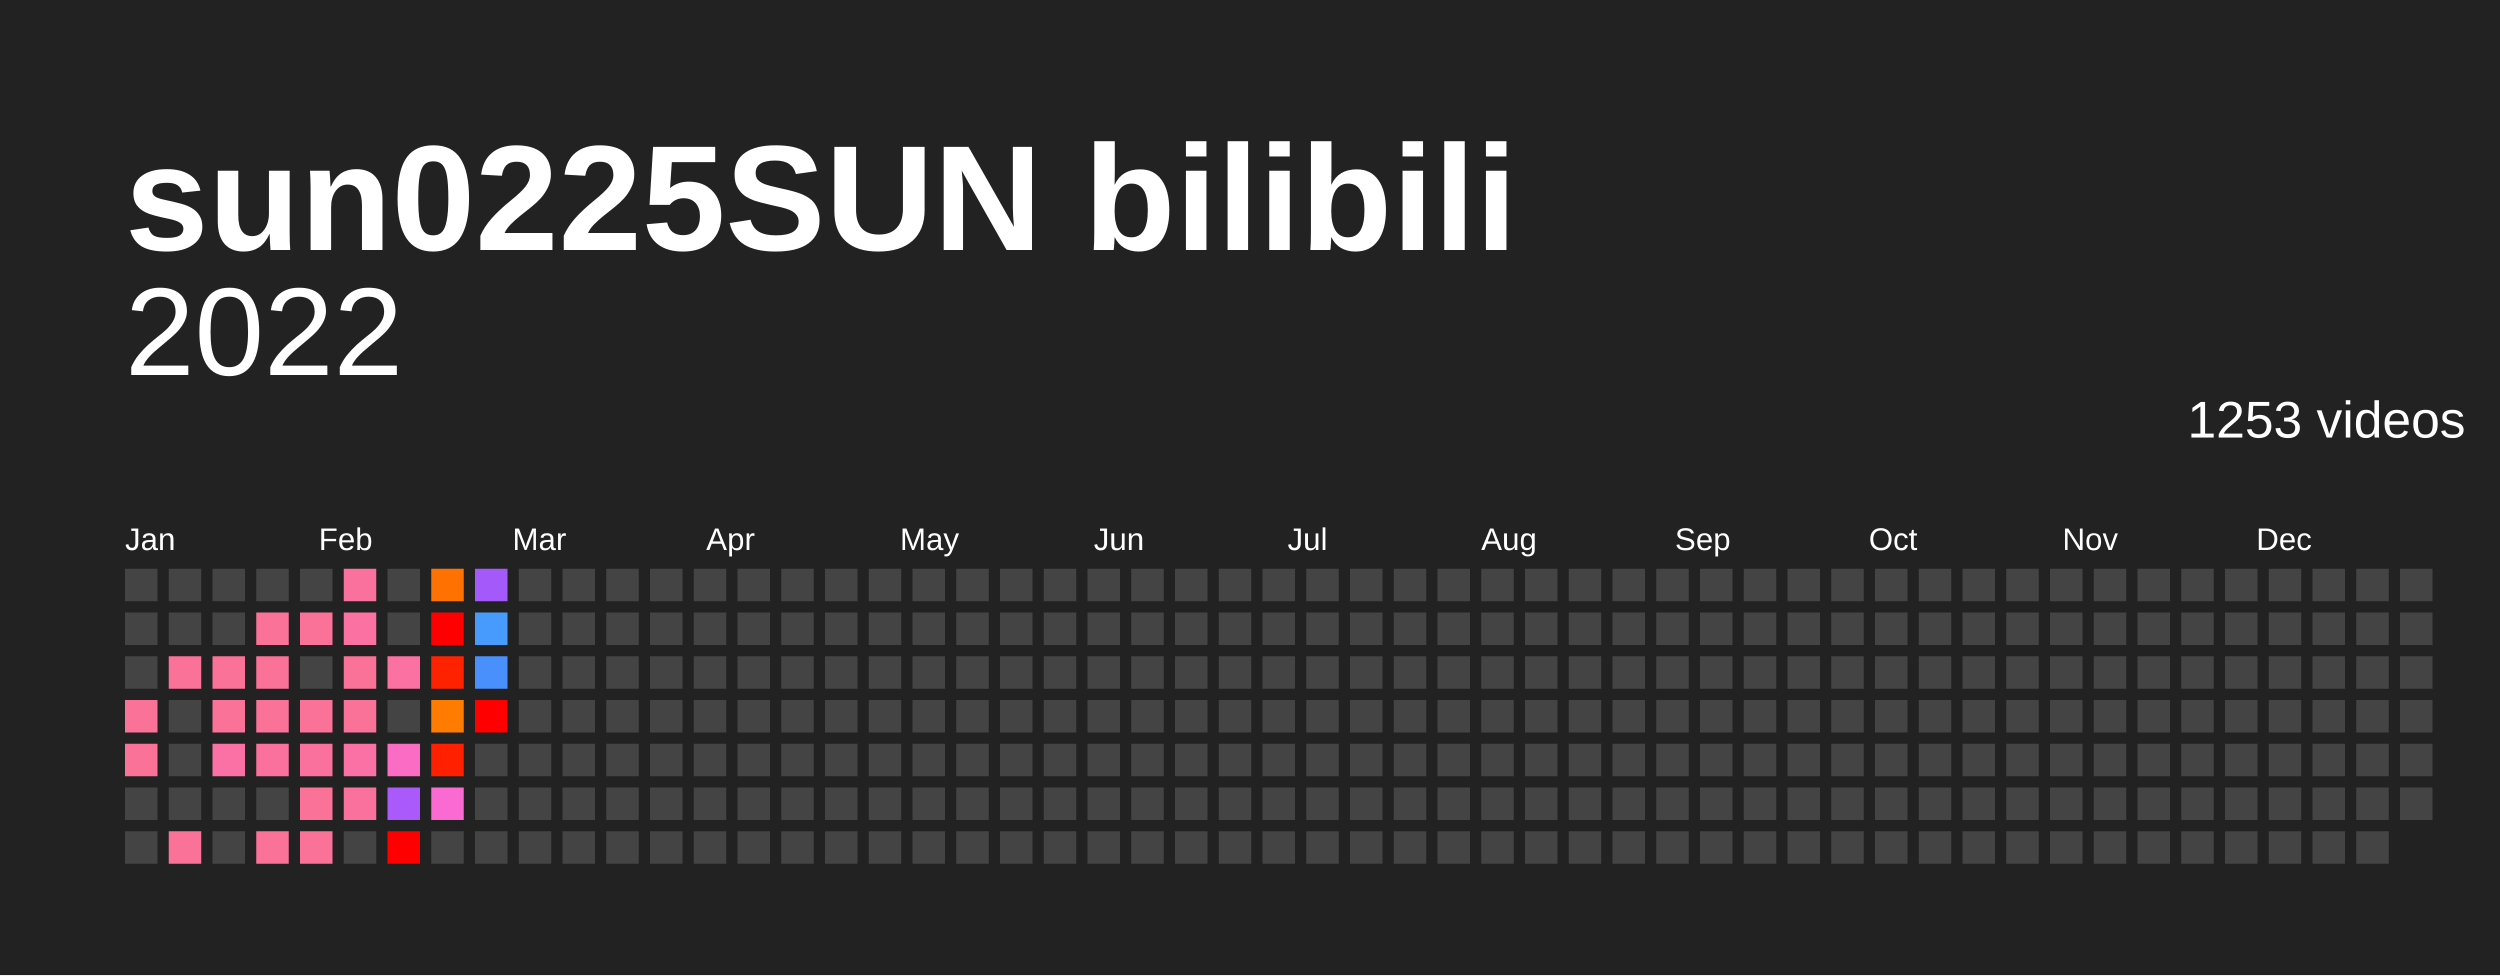
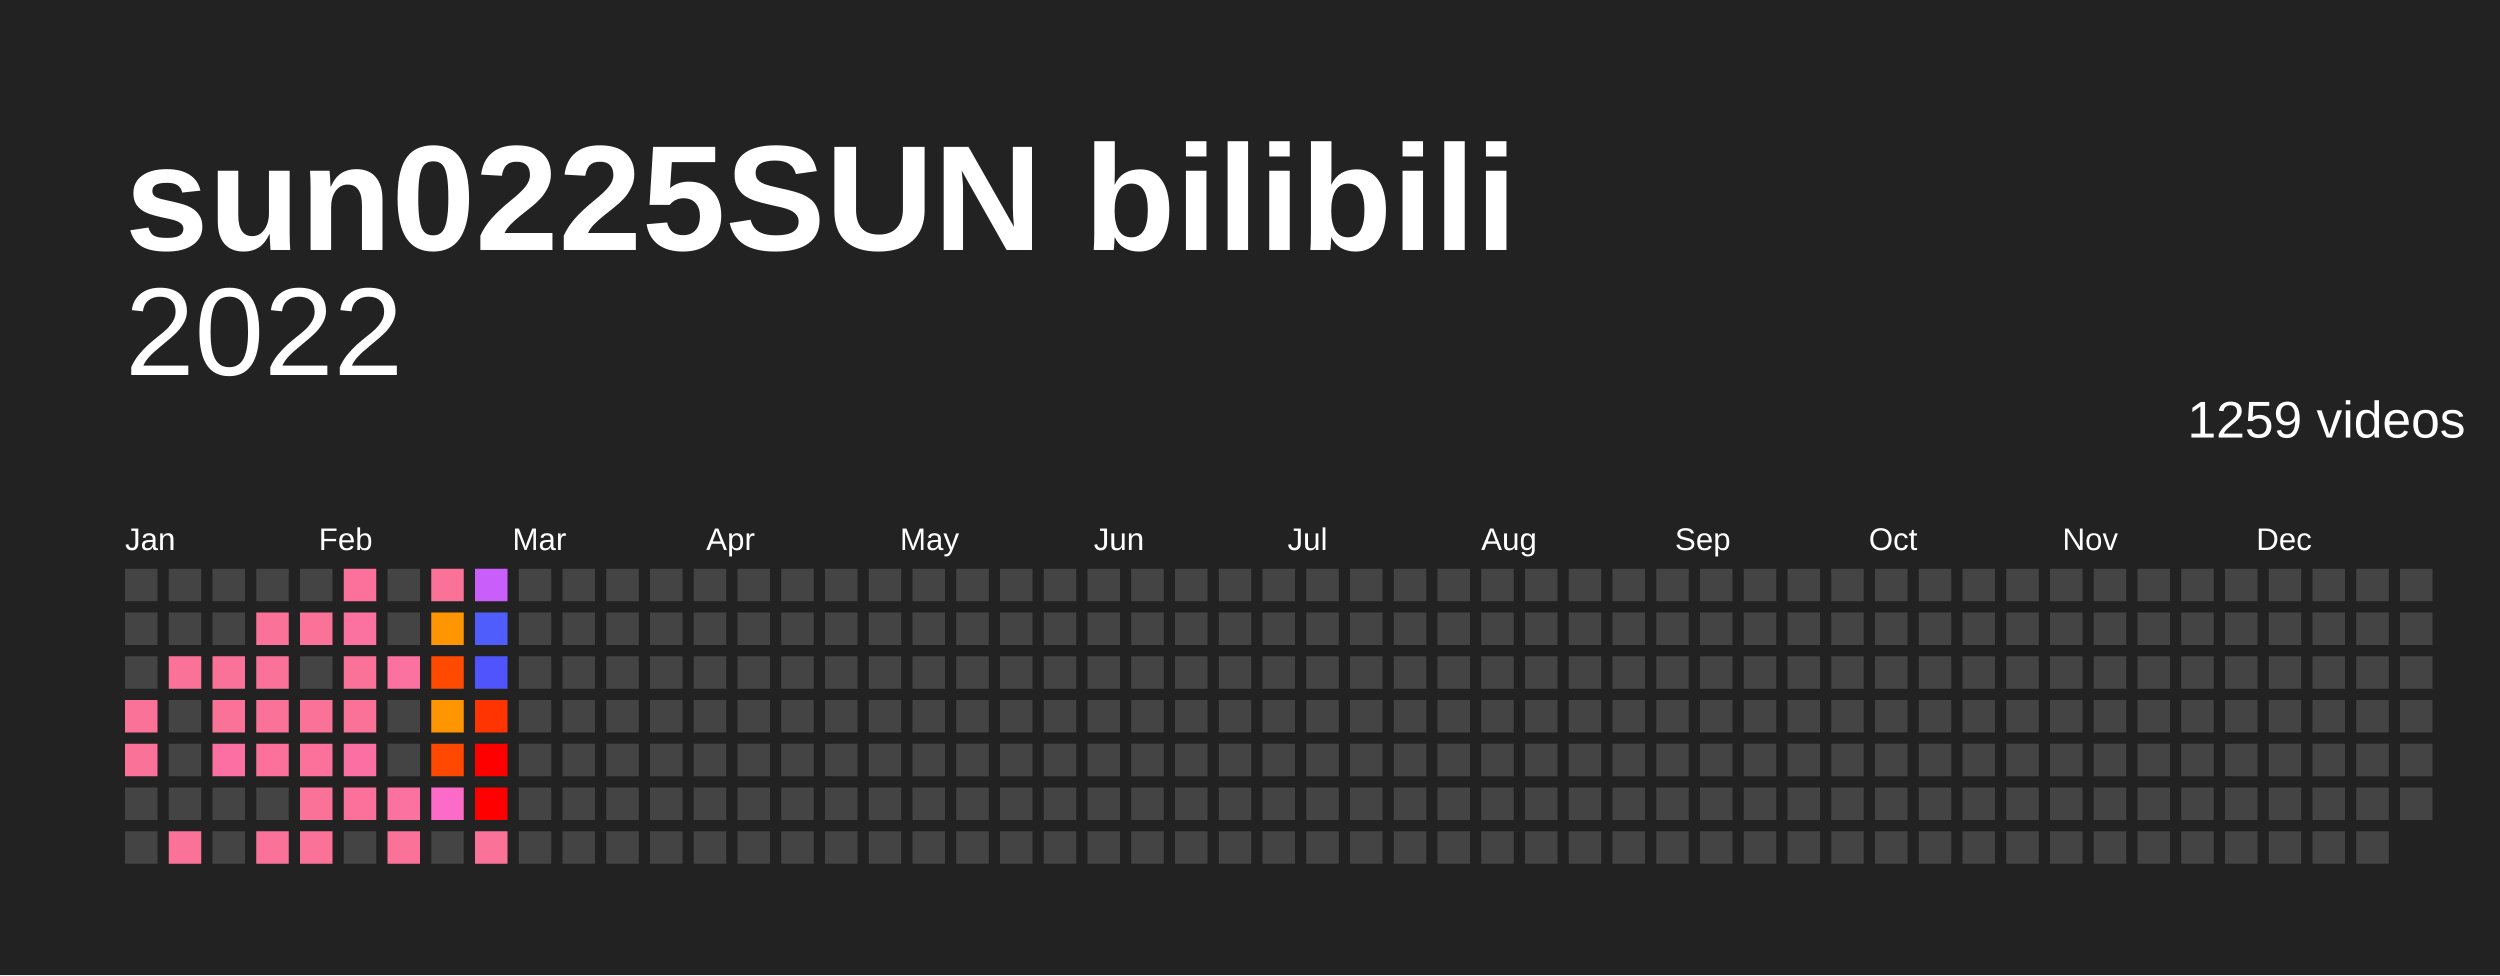
<svg xmlns="http://www.w3.org/2000/svg" baseProfile="full" height="78mm" version="1.1" viewBox="0,0,200,78" width="200mm">
  <defs />
  <rect fill="#222222" height="78" width="200" x="0" y="0" />
  <text fill="#FFFFFF" style="font-size:12px; font-family:Arial; font-weight:bold;" x="10" y="20">sun0225SUN bilibili</text>
  <text alignment-baseline="hanging" fill="#FFFFFF" style="font-size:10.0px; font-family:Arial;" x="10" y="30">2022</text>
-   <text alignment-baseline="hanging" fill="#FFFFFF" style="font-size:4.125px; font-family:Arial;" x="175" y="35">1253 videos</text>
+   <text alignment-baseline="hanging" fill="#FFFFFF" style="font-size:4.125px; font-family:Arial;" x="175" y="35">1259 videos</text>
  <text fill="#FFFFFF" style="font-size:2.5px; font-family:Arial" x="10.0" y="44">Jan</text>
  <text fill="#FFFFFF" style="font-size:2.5px; font-family:Arial" x="25.5" y="44">Feb</text>
  <text fill="#FFFFFF" style="font-size:2.5px; font-family:Arial" x="41.0" y="44">Mar</text>
  <text fill="#FFFFFF" style="font-size:2.5px; font-family:Arial" x="56.5" y="44">Apr</text>
  <text fill="#FFFFFF" style="font-size:2.5px; font-family:Arial" x="72.0" y="44">May</text>
  <text fill="#FFFFFF" style="font-size:2.5px; font-family:Arial" x="87.5" y="44">Jun</text>
  <text fill="#FFFFFF" style="font-size:2.5px; font-family:Arial" x="103.0" y="44">Jul</text>
  <text fill="#FFFFFF" style="font-size:2.5px; font-family:Arial" x="118.5" y="44">Aug</text>
  <text fill="#FFFFFF" style="font-size:2.5px; font-family:Arial" x="134.0" y="44">Sep</text>
  <text fill="#FFFFFF" style="font-size:2.5px; font-family:Arial" x="149.5" y="44">Oct</text>
  <text fill="#FFFFFF" style="font-size:2.5px; font-family:Arial" x="165.0" y="44">Nov</text>
  <text fill="#FFFFFF" style="font-size:2.5px; font-family:Arial" x="180.5" y="44">Dec</text>
  <rect fill="#444444" height="2.6" width="2.6" x="10.0" y="45.5" />
  <rect fill="#444444" height="2.6" width="2.6" x="10.0" y="49.0" />
  <rect fill="#444444" height="2.6" width="2.6" x="10.0" y="52.5" />
  <rect fill="#fb7299" height="2.6" width="2.6" x="10.0" y="56.0" />
  <rect fill="#fb7299" height="2.6" width="2.6" x="10.0" y="59.5" />
  <rect fill="#444444" height="2.6" width="2.6" x="10.0" y="63.0" />
  <rect fill="#444444" height="2.6" width="2.6" x="10.0" y="66.5" />
  <rect fill="#444444" height="2.6" width="2.6" x="13.5" y="45.5" />
  <rect fill="#444444" height="2.6" width="2.6" x="13.5" y="49.0" />
  <rect fill="#fb7299" height="2.6" width="2.6" x="13.5" y="52.5" />
  <rect fill="#444444" height="2.6" width="2.6" x="13.5" y="56.0" />
  <rect fill="#444444" height="2.6" width="2.6" x="13.5" y="59.5" />
  <rect fill="#444444" height="2.6" width="2.6" x="13.5" y="63.0" />
  <rect fill="#fb7299" height="2.6" width="2.6" x="13.5" y="66.5" />
  <rect fill="#444444" height="2.6" width="2.6" x="17.0" y="45.5" />
  <rect fill="#444444" height="2.6" width="2.6" x="17.0" y="49.0" />
  <rect fill="#fb7299" height="2.6" width="2.6" x="17.0" y="52.5" />
  <rect fill="#fb7299" height="2.6" width="2.6" x="17.0" y="56.0" />
-   <rect fill="#fb70a5" height="2.6" width="2.6" x="17.0" y="59.5" />
+   <rect fill="#fb70a3" height="2.6" width="2.6" x="17.0" y="59.5" />
  <rect fill="#444444" height="2.6" width="2.6" x="17.0" y="63.0" />
  <rect fill="#444444" height="2.6" width="2.6" x="17.0" y="66.5" />
  <rect fill="#444444" height="2.6" width="2.6" x="20.5" y="45.5" />
  <rect fill="#fb7299" height="2.6" width="2.6" x="20.5" y="49.0" />
  <rect fill="#fb7299" height="2.6" width="2.6" x="20.5" y="52.5" />
  <rect fill="#fb7299" height="2.6" width="2.6" x="20.5" y="56.0" />
-   <rect fill="#fb719d" height="2.6" width="2.6" x="20.5" y="59.5" />
+   <rect fill="#fb719c" height="2.6" width="2.6" x="20.5" y="59.5" />
  <rect fill="#444444" height="2.6" width="2.6" x="20.5" y="63.0" />
  <rect fill="#fb7299" height="2.6" width="2.6" x="20.5" y="66.5" />
  <rect fill="#444444" height="2.6" width="2.6" x="24.0" y="45.5" />
  <rect fill="#fb7299" height="2.6" width="2.6" x="24.0" y="49.0" />
  <rect fill="#444444" height="2.6" width="2.6" x="24.0" y="52.5" />
  <rect fill="#fb7299" height="2.6" width="2.6" x="24.0" y="56.0" />
-   <rect fill="#fb719d" height="2.6" width="2.6" x="24.0" y="59.5" />
+   <rect fill="#fb719c" height="2.6" width="2.6" x="24.0" y="59.5" />
  <rect fill="#fb7299" height="2.6" width="2.6" x="24.0" y="63.0" />
  <rect fill="#fb7299" height="2.6" width="2.6" x="24.0" y="66.5" />
-   <rect fill="#fb719d" height="2.6" width="2.6" x="27.5" y="45.5" />
-   <rect fill="#fb71a1" height="2.6" width="2.6" x="27.5" y="49.0" />
+   <rect fill="#fb719c" height="2.6" width="2.6" x="27.5" y="45.5" />
+   <rect fill="#fb71a0" height="2.6" width="2.6" x="27.5" y="49.0" />
  <rect fill="#fb7299" height="2.6" width="2.6" x="27.5" y="52.5" />
  <rect fill="#fb7299" height="2.6" width="2.6" x="27.5" y="56.0" />
-   <rect fill="#fb70a5" height="2.6" width="2.6" x="27.5" y="59.5" />
-   <rect fill="#fb719d" height="2.6" width="2.6" x="27.5" y="63.0" />
+   <rect fill="#fb70a3" height="2.6" width="2.6" x="27.5" y="59.5" />
+   <rect fill="#fb719c" height="2.6" width="2.6" x="27.5" y="63.0" />
  <rect fill="#444444" height="2.6" width="2.6" x="27.5" y="66.5" />
  <rect fill="#444444" height="2.6" width="2.6" x="31.0" y="45.5" />
  <rect fill="#444444" height="2.6" width="2.6" x="31.0" y="49.0" />
-   <rect fill="#fb71a1" height="2.6" width="2.6" x="31.0" y="52.5" />
+   <rect fill="#fb71a0" height="2.6" width="2.6" x="31.0" y="52.5" />
  <rect fill="#444444" height="2.6" width="2.6" x="31.0" y="56.0" />
-   <rect fill="#fb6cc4" height="2.6" width="2.6" x="31.0" y="59.5" />
-   <rect fill="#aa5afb" height="2.6" width="2.6" x="31.0" y="63.0" />
-   <rect fill="red" height="2.6" width="2.6" x="31.0" y="66.5" />
-   <rect fill="#ff7100" height="2.6" width="2.6" x="34.5" y="45.5" />
-   <rect fill="red" height="2.6" width="2.6" x="34.5" y="49.0" />
-   <rect fill="#ff2200" height="2.6" width="2.6" x="34.5" y="52.5" />
-   <rect fill="#ff7c00" height="2.6" width="2.6" x="34.5" y="56.0" />
-   <rect fill="#ff2000" height="2.6" width="2.6" x="34.5" y="59.5" />
-   <rect fill="#fb6ad2" height="2.6" width="2.6" x="34.5" y="63.0" />
+   <rect fill="#444444" height="2.6" width="2.6" x="31.0" y="59.5" />
+   <rect fill="#fb71a0" height="2.6" width="2.6" x="31.0" y="63.0" />
+   <rect fill="#fb7299" height="2.6" width="2.6" x="31.0" y="66.5" />
+   <rect fill="#fb7299" height="2.6" width="2.6" x="34.5" y="45.5" />
+   <rect fill="#ff9500" height="2.6" width="2.6" x="34.5" y="49.0" />
+   <rect fill="#ff4a00" height="2.6" width="2.6" x="34.5" y="52.5" />
+   <rect fill="#ff9500" height="2.6" width="2.6" x="34.5" y="56.0" />
+   <rect fill="#ff4900" height="2.6" width="2.6" x="34.5" y="59.5" />
+   <rect fill="#fb6bc7" height="2.6" width="2.6" x="34.5" y="63.0" />
  <rect fill="#444444" height="2.6" width="2.6" x="34.5" y="66.5" />
-   <rect fill="#a459fb" height="2.6" width="2.6" x="38.0" y="45.5" />
-   <rect fill="#479bfc" height="2.6" width="2.6" x="38.0" y="49.0" />
-   <rect fill="#4990fc" height="2.6" width="2.6" x="38.0" y="52.5" />
-   <rect fill="red" height="2.6" width="2.6" x="38.0" y="56.0" />
-   <rect fill="#444444" height="2.6" width="2.6" x="38.0" y="59.5" />
-   <rect fill="#444444" height="2.6" width="2.6" x="38.0" y="63.0" />
-   <rect fill="#444444" height="2.6" width="2.6" x="38.0" y="66.5" />
+   <rect fill="#c95efb" height="2.6" width="2.6" x="38.0" y="45.5" />
+   <rect fill="#4f5dfc" height="2.6" width="2.6" x="38.0" y="49.0" />
+   <rect fill="#5054fc" height="2.6" width="2.6" x="38.0" y="52.5" />
+   <rect fill="#ff3400" height="2.6" width="2.6" x="38.0" y="56.0" />
+   <rect fill="red" height="2.6" width="2.6" x="38.0" y="59.5" />
+   <rect fill="red" height="2.6" width="2.6" x="38.0" y="63.0" />
+   <rect fill="#fb7299" height="2.6" width="2.6" x="38.0" y="66.5" />
  <rect fill="#444444" height="2.6" width="2.6" x="41.5" y="45.5" />
  <rect fill="#444444" height="2.6" width="2.6" x="41.5" y="49.0" />
  <rect fill="#444444" height="2.6" width="2.6" x="41.5" y="52.5" />
  <rect fill="#444444" height="2.6" width="2.6" x="41.5" y="56.0" />
  <rect fill="#444444" height="2.6" width="2.6" x="41.5" y="59.5" />
  <rect fill="#444444" height="2.6" width="2.6" x="41.5" y="63.0" />
  <rect fill="#444444" height="2.6" width="2.6" x="41.5" y="66.5" />
  <rect fill="#444444" height="2.6" width="2.6" x="45.0" y="45.5" />
  <rect fill="#444444" height="2.6" width="2.6" x="45.0" y="49.0" />
  <rect fill="#444444" height="2.6" width="2.6" x="45.0" y="52.5" />
  <rect fill="#444444" height="2.6" width="2.6" x="45.0" y="56.0" />
  <rect fill="#444444" height="2.6" width="2.6" x="45.0" y="59.5" />
  <rect fill="#444444" height="2.6" width="2.6" x="45.0" y="63.0" />
  <rect fill="#444444" height="2.6" width="2.6" x="45.0" y="66.5" />
  <rect fill="#444444" height="2.6" width="2.6" x="48.5" y="45.5" />
  <rect fill="#444444" height="2.6" width="2.6" x="48.5" y="49.0" />
  <rect fill="#444444" height="2.6" width="2.6" x="48.5" y="52.5" />
  <rect fill="#444444" height="2.6" width="2.6" x="48.5" y="56.0" />
  <rect fill="#444444" height="2.6" width="2.6" x="48.5" y="59.5" />
  <rect fill="#444444" height="2.6" width="2.6" x="48.5" y="63.0" />
  <rect fill="#444444" height="2.6" width="2.6" x="48.5" y="66.5" />
  <rect fill="#444444" height="2.6" width="2.6" x="52.0" y="45.5" />
  <rect fill="#444444" height="2.6" width="2.6" x="52.0" y="49.0" />
  <rect fill="#444444" height="2.6" width="2.6" x="52.0" y="52.5" />
  <rect fill="#444444" height="2.6" width="2.6" x="52.0" y="56.0" />
  <rect fill="#444444" height="2.6" width="2.6" x="52.0" y="59.5" />
  <rect fill="#444444" height="2.6" width="2.6" x="52.0" y="63.0" />
  <rect fill="#444444" height="2.6" width="2.6" x="52.0" y="66.5" />
  <rect fill="#444444" height="2.6" width="2.6" x="55.5" y="45.5" />
  <rect fill="#444444" height="2.6" width="2.6" x="55.5" y="49.0" />
  <rect fill="#444444" height="2.6" width="2.6" x="55.5" y="52.5" />
  <rect fill="#444444" height="2.6" width="2.6" x="55.5" y="56.0" />
  <rect fill="#444444" height="2.6" width="2.6" x="55.5" y="59.5" />
  <rect fill="#444444" height="2.6" width="2.6" x="55.5" y="63.0" />
  <rect fill="#444444" height="2.6" width="2.6" x="55.5" y="66.5" />
  <rect fill="#444444" height="2.6" width="2.6" x="59.0" y="45.5" />
  <rect fill="#444444" height="2.6" width="2.6" x="59.0" y="49.0" />
  <rect fill="#444444" height="2.6" width="2.6" x="59.0" y="52.5" />
  <rect fill="#444444" height="2.6" width="2.6" x="59.0" y="56.0" />
  <rect fill="#444444" height="2.6" width="2.6" x="59.0" y="59.5" />
  <rect fill="#444444" height="2.6" width="2.6" x="59.0" y="63.0" />
  <rect fill="#444444" height="2.6" width="2.6" x="59.0" y="66.5" />
  <rect fill="#444444" height="2.6" width="2.6" x="62.5" y="45.5" />
  <rect fill="#444444" height="2.6" width="2.6" x="62.5" y="49.0" />
  <rect fill="#444444" height="2.6" width="2.6" x="62.5" y="52.5" />
  <rect fill="#444444" height="2.6" width="2.6" x="62.5" y="56.0" />
  <rect fill="#444444" height="2.6" width="2.6" x="62.5" y="59.5" />
  <rect fill="#444444" height="2.6" width="2.6" x="62.5" y="63.0" />
  <rect fill="#444444" height="2.6" width="2.6" x="62.5" y="66.5" />
  <rect fill="#444444" height="2.6" width="2.6" x="66.0" y="45.5" />
  <rect fill="#444444" height="2.6" width="2.6" x="66.0" y="49.0" />
  <rect fill="#444444" height="2.6" width="2.6" x="66.0" y="52.5" />
  <rect fill="#444444" height="2.6" width="2.6" x="66.0" y="56.0" />
  <rect fill="#444444" height="2.6" width="2.6" x="66.0" y="59.5" />
  <rect fill="#444444" height="2.6" width="2.6" x="66.0" y="63.0" />
  <rect fill="#444444" height="2.6" width="2.6" x="66.0" y="66.5" />
  <rect fill="#444444" height="2.6" width="2.6" x="69.5" y="45.5" />
  <rect fill="#444444" height="2.6" width="2.6" x="69.5" y="49.0" />
  <rect fill="#444444" height="2.6" width="2.6" x="69.5" y="52.5" />
  <rect fill="#444444" height="2.6" width="2.6" x="69.5" y="56.0" />
  <rect fill="#444444" height="2.6" width="2.6" x="69.5" y="59.5" />
  <rect fill="#444444" height="2.6" width="2.6" x="69.5" y="63.0" />
  <rect fill="#444444" height="2.6" width="2.6" x="69.5" y="66.5" />
  <rect fill="#444444" height="2.6" width="2.6" x="73.0" y="45.5" />
  <rect fill="#444444" height="2.6" width="2.6" x="73.0" y="49.0" />
  <rect fill="#444444" height="2.6" width="2.6" x="73.0" y="52.5" />
  <rect fill="#444444" height="2.6" width="2.6" x="73.0" y="56.0" />
  <rect fill="#444444" height="2.6" width="2.6" x="73.0" y="59.5" />
  <rect fill="#444444" height="2.6" width="2.6" x="73.0" y="63.0" />
  <rect fill="#444444" height="2.6" width="2.6" x="73.0" y="66.5" />
  <rect fill="#444444" height="2.6" width="2.6" x="76.5" y="45.5" />
  <rect fill="#444444" height="2.6" width="2.6" x="76.5" y="49.0" />
  <rect fill="#444444" height="2.6" width="2.6" x="76.5" y="52.5" />
  <rect fill="#444444" height="2.6" width="2.6" x="76.5" y="56.0" />
  <rect fill="#444444" height="2.6" width="2.6" x="76.5" y="59.5" />
  <rect fill="#444444" height="2.6" width="2.6" x="76.5" y="63.0" />
  <rect fill="#444444" height="2.6" width="2.6" x="76.5" y="66.5" />
  <rect fill="#444444" height="2.6" width="2.6" x="80.0" y="45.5" />
  <rect fill="#444444" height="2.6" width="2.6" x="80.0" y="49.0" />
  <rect fill="#444444" height="2.6" width="2.6" x="80.0" y="52.5" />
  <rect fill="#444444" height="2.6" width="2.6" x="80.0" y="56.0" />
  <rect fill="#444444" height="2.6" width="2.6" x="80.0" y="59.5" />
  <rect fill="#444444" height="2.6" width="2.6" x="80.0" y="63.0" />
  <rect fill="#444444" height="2.6" width="2.6" x="80.0" y="66.5" />
  <rect fill="#444444" height="2.6" width="2.6" x="83.5" y="45.5" />
  <rect fill="#444444" height="2.6" width="2.6" x="83.5" y="49.0" />
  <rect fill="#444444" height="2.6" width="2.6" x="83.5" y="52.5" />
  <rect fill="#444444" height="2.6" width="2.6" x="83.5" y="56.0" />
  <rect fill="#444444" height="2.6" width="2.6" x="83.5" y="59.5" />
  <rect fill="#444444" height="2.6" width="2.6" x="83.5" y="63.0" />
  <rect fill="#444444" height="2.6" width="2.6" x="83.5" y="66.5" />
  <rect fill="#444444" height="2.6" width="2.6" x="87.0" y="45.5" />
  <rect fill="#444444" height="2.6" width="2.6" x="87.0" y="49.0" />
  <rect fill="#444444" height="2.6" width="2.6" x="87.0" y="52.5" />
  <rect fill="#444444" height="2.6" width="2.6" x="87.0" y="56.0" />
  <rect fill="#444444" height="2.6" width="2.6" x="87.0" y="59.5" />
  <rect fill="#444444" height="2.6" width="2.6" x="87.0" y="63.0" />
  <rect fill="#444444" height="2.6" width="2.6" x="87.0" y="66.5" />
  <rect fill="#444444" height="2.6" width="2.6" x="90.5" y="45.5" />
  <rect fill="#444444" height="2.6" width="2.6" x="90.5" y="49.0" />
  <rect fill="#444444" height="2.6" width="2.6" x="90.5" y="52.5" />
  <rect fill="#444444" height="2.6" width="2.6" x="90.5" y="56.0" />
  <rect fill="#444444" height="2.6" width="2.6" x="90.5" y="59.5" />
  <rect fill="#444444" height="2.6" width="2.6" x="90.5" y="63.0" />
  <rect fill="#444444" height="2.6" width="2.6" x="90.5" y="66.5" />
  <rect fill="#444444" height="2.6" width="2.6" x="94.0" y="45.5" />
  <rect fill="#444444" height="2.6" width="2.6" x="94.0" y="49.0" />
  <rect fill="#444444" height="2.6" width="2.6" x="94.0" y="52.5" />
  <rect fill="#444444" height="2.6" width="2.6" x="94.0" y="56.0" />
  <rect fill="#444444" height="2.6" width="2.6" x="94.0" y="59.5" />
  <rect fill="#444444" height="2.6" width="2.6" x="94.0" y="63.0" />
  <rect fill="#444444" height="2.6" width="2.6" x="94.0" y="66.5" />
  <rect fill="#444444" height="2.6" width="2.6" x="97.5" y="45.5" />
  <rect fill="#444444" height="2.6" width="2.6" x="97.5" y="49.0" />
  <rect fill="#444444" height="2.6" width="2.6" x="97.5" y="52.5" />
  <rect fill="#444444" height="2.6" width="2.6" x="97.5" y="56.0" />
  <rect fill="#444444" height="2.6" width="2.6" x="97.5" y="59.5" />
  <rect fill="#444444" height="2.6" width="2.6" x="97.5" y="63.0" />
  <rect fill="#444444" height="2.6" width="2.6" x="97.5" y="66.5" />
  <rect fill="#444444" height="2.6" width="2.6" x="101.0" y="45.5" />
  <rect fill="#444444" height="2.6" width="2.6" x="101.0" y="49.0" />
  <rect fill="#444444" height="2.6" width="2.6" x="101.0" y="52.5" />
  <rect fill="#444444" height="2.6" width="2.6" x="101.0" y="56.0" />
  <rect fill="#444444" height="2.6" width="2.6" x="101.0" y="59.5" />
  <rect fill="#444444" height="2.6" width="2.6" x="101.0" y="63.0" />
  <rect fill="#444444" height="2.6" width="2.6" x="101.0" y="66.5" />
  <rect fill="#444444" height="2.6" width="2.6" x="104.5" y="45.5" />
  <rect fill="#444444" height="2.6" width="2.6" x="104.5" y="49.0" />
  <rect fill="#444444" height="2.6" width="2.6" x="104.5" y="52.5" />
  <rect fill="#444444" height="2.6" width="2.6" x="104.5" y="56.0" />
  <rect fill="#444444" height="2.6" width="2.6" x="104.5" y="59.5" />
  <rect fill="#444444" height="2.6" width="2.6" x="104.5" y="63.0" />
  <rect fill="#444444" height="2.6" width="2.6" x="104.5" y="66.5" />
  <rect fill="#444444" height="2.6" width="2.6" x="108.0" y="45.5" />
  <rect fill="#444444" height="2.6" width="2.6" x="108.0" y="49.0" />
  <rect fill="#444444" height="2.6" width="2.6" x="108.0" y="52.5" />
  <rect fill="#444444" height="2.6" width="2.6" x="108.0" y="56.0" />
  <rect fill="#444444" height="2.6" width="2.6" x="108.0" y="59.5" />
  <rect fill="#444444" height="2.6" width="2.6" x="108.0" y="63.0" />
  <rect fill="#444444" height="2.6" width="2.6" x="108.0" y="66.5" />
  <rect fill="#444444" height="2.6" width="2.6" x="111.5" y="45.5" />
  <rect fill="#444444" height="2.6" width="2.6" x="111.5" y="49.0" />
  <rect fill="#444444" height="2.6" width="2.6" x="111.5" y="52.5" />
  <rect fill="#444444" height="2.6" width="2.6" x="111.5" y="56.0" />
  <rect fill="#444444" height="2.6" width="2.6" x="111.5" y="59.5" />
  <rect fill="#444444" height="2.6" width="2.6" x="111.5" y="63.0" />
  <rect fill="#444444" height="2.6" width="2.6" x="111.5" y="66.5" />
  <rect fill="#444444" height="2.6" width="2.6" x="115.0" y="45.5" />
  <rect fill="#444444" height="2.6" width="2.6" x="115.0" y="49.0" />
  <rect fill="#444444" height="2.6" width="2.6" x="115.0" y="52.5" />
  <rect fill="#444444" height="2.6" width="2.6" x="115.0" y="56.0" />
  <rect fill="#444444" height="2.6" width="2.6" x="115.0" y="59.5" />
  <rect fill="#444444" height="2.6" width="2.6" x="115.0" y="63.0" />
  <rect fill="#444444" height="2.6" width="2.6" x="115.0" y="66.5" />
  <rect fill="#444444" height="2.6" width="2.6" x="118.5" y="45.5" />
  <rect fill="#444444" height="2.6" width="2.6" x="118.5" y="49.0" />
  <rect fill="#444444" height="2.6" width="2.6" x="118.5" y="52.5" />
  <rect fill="#444444" height="2.6" width="2.6" x="118.5" y="56.0" />
  <rect fill="#444444" height="2.6" width="2.6" x="118.5" y="59.5" />
  <rect fill="#444444" height="2.6" width="2.6" x="118.5" y="63.0" />
  <rect fill="#444444" height="2.6" width="2.6" x="118.5" y="66.5" />
  <rect fill="#444444" height="2.6" width="2.6" x="122.0" y="45.5" />
  <rect fill="#444444" height="2.6" width="2.6" x="122.0" y="49.0" />
  <rect fill="#444444" height="2.6" width="2.6" x="122.0" y="52.5" />
  <rect fill="#444444" height="2.6" width="2.6" x="122.0" y="56.0" />
  <rect fill="#444444" height="2.6" width="2.6" x="122.0" y="59.5" />
  <rect fill="#444444" height="2.6" width="2.6" x="122.0" y="63.0" />
  <rect fill="#444444" height="2.6" width="2.6" x="122.0" y="66.5" />
  <rect fill="#444444" height="2.6" width="2.6" x="125.5" y="45.5" />
  <rect fill="#444444" height="2.6" width="2.6" x="125.5" y="49.0" />
  <rect fill="#444444" height="2.6" width="2.6" x="125.5" y="52.5" />
  <rect fill="#444444" height="2.6" width="2.6" x="125.5" y="56.0" />
  <rect fill="#444444" height="2.6" width="2.6" x="125.5" y="59.5" />
  <rect fill="#444444" height="2.6" width="2.6" x="125.5" y="63.0" />
  <rect fill="#444444" height="2.6" width="2.6" x="125.5" y="66.5" />
  <rect fill="#444444" height="2.6" width="2.6" x="129.0" y="45.5" />
  <rect fill="#444444" height="2.6" width="2.6" x="129.0" y="49.0" />
  <rect fill="#444444" height="2.6" width="2.6" x="129.0" y="52.5" />
  <rect fill="#444444" height="2.6" width="2.6" x="129.0" y="56.0" />
  <rect fill="#444444" height="2.6" width="2.6" x="129.0" y="59.5" />
  <rect fill="#444444" height="2.6" width="2.6" x="129.0" y="63.0" />
  <rect fill="#444444" height="2.6" width="2.6" x="129.0" y="66.5" />
  <rect fill="#444444" height="2.6" width="2.6" x="132.5" y="45.5" />
  <rect fill="#444444" height="2.6" width="2.6" x="132.5" y="49.0" />
  <rect fill="#444444" height="2.6" width="2.6" x="132.5" y="52.5" />
  <rect fill="#444444" height="2.6" width="2.6" x="132.5" y="56.0" />
  <rect fill="#444444" height="2.6" width="2.6" x="132.5" y="59.5" />
  <rect fill="#444444" height="2.6" width="2.6" x="132.5" y="63.0" />
  <rect fill="#444444" height="2.6" width="2.6" x="132.5" y="66.5" />
  <rect fill="#444444" height="2.6" width="2.6" x="136.0" y="45.5" />
  <rect fill="#444444" height="2.6" width="2.6" x="136.0" y="49.0" />
  <rect fill="#444444" height="2.6" width="2.6" x="136.0" y="52.5" />
  <rect fill="#444444" height="2.6" width="2.6" x="136.0" y="56.0" />
  <rect fill="#444444" height="2.6" width="2.6" x="136.0" y="59.5" />
  <rect fill="#444444" height="2.6" width="2.6" x="136.0" y="63.0" />
  <rect fill="#444444" height="2.6" width="2.6" x="136.0" y="66.5" />
  <rect fill="#444444" height="2.6" width="2.6" x="139.5" y="45.5" />
  <rect fill="#444444" height="2.6" width="2.6" x="139.5" y="49.0" />
  <rect fill="#444444" height="2.6" width="2.6" x="139.5" y="52.5" />
  <rect fill="#444444" height="2.6" width="2.6" x="139.5" y="56.0" />
  <rect fill="#444444" height="2.6" width="2.6" x="139.5" y="59.5" />
  <rect fill="#444444" height="2.6" width="2.6" x="139.5" y="63.0" />
  <rect fill="#444444" height="2.6" width="2.6" x="139.5" y="66.5" />
  <rect fill="#444444" height="2.6" width="2.6" x="143.0" y="45.5" />
  <rect fill="#444444" height="2.6" width="2.6" x="143.0" y="49.0" />
  <rect fill="#444444" height="2.6" width="2.6" x="143.0" y="52.5" />
  <rect fill="#444444" height="2.6" width="2.6" x="143.0" y="56.0" />
  <rect fill="#444444" height="2.6" width="2.6" x="143.0" y="59.5" />
  <rect fill="#444444" height="2.6" width="2.6" x="143.0" y="63.0" />
  <rect fill="#444444" height="2.6" width="2.6" x="143.0" y="66.5" />
  <rect fill="#444444" height="2.6" width="2.6" x="146.5" y="45.5" />
  <rect fill="#444444" height="2.6" width="2.6" x="146.5" y="49.0" />
  <rect fill="#444444" height="2.6" width="2.6" x="146.5" y="52.5" />
  <rect fill="#444444" height="2.6" width="2.6" x="146.5" y="56.0" />
  <rect fill="#444444" height="2.6" width="2.6" x="146.5" y="59.5" />
  <rect fill="#444444" height="2.6" width="2.6" x="146.5" y="63.0" />
  <rect fill="#444444" height="2.6" width="2.6" x="146.5" y="66.5" />
  <rect fill="#444444" height="2.6" width="2.6" x="150.0" y="45.5" />
  <rect fill="#444444" height="2.6" width="2.6" x="150.0" y="49.0" />
  <rect fill="#444444" height="2.6" width="2.6" x="150.0" y="52.5" />
  <rect fill="#444444" height="2.6" width="2.6" x="150.0" y="56.0" />
  <rect fill="#444444" height="2.6" width="2.6" x="150.0" y="59.5" />
  <rect fill="#444444" height="2.6" width="2.6" x="150.0" y="63.0" />
  <rect fill="#444444" height="2.6" width="2.6" x="150.0" y="66.5" />
  <rect fill="#444444" height="2.6" width="2.6" x="153.5" y="45.5" />
  <rect fill="#444444" height="2.6" width="2.6" x="153.5" y="49.0" />
  <rect fill="#444444" height="2.6" width="2.6" x="153.5" y="52.5" />
  <rect fill="#444444" height="2.6" width="2.6" x="153.5" y="56.0" />
  <rect fill="#444444" height="2.6" width="2.6" x="153.5" y="59.5" />
  <rect fill="#444444" height="2.6" width="2.6" x="153.5" y="63.0" />
  <rect fill="#444444" height="2.6" width="2.6" x="153.5" y="66.5" />
  <rect fill="#444444" height="2.6" width="2.6" x="157.0" y="45.5" />
  <rect fill="#444444" height="2.6" width="2.6" x="157.0" y="49.0" />
  <rect fill="#444444" height="2.6" width="2.6" x="157.0" y="52.5" />
  <rect fill="#444444" height="2.6" width="2.6" x="157.0" y="56.0" />
  <rect fill="#444444" height="2.6" width="2.6" x="157.0" y="59.5" />
  <rect fill="#444444" height="2.6" width="2.6" x="157.0" y="63.0" />
  <rect fill="#444444" height="2.6" width="2.6" x="157.0" y="66.5" />
  <rect fill="#444444" height="2.6" width="2.6" x="160.5" y="45.5" />
  <rect fill="#444444" height="2.6" width="2.6" x="160.5" y="49.0" />
  <rect fill="#444444" height="2.6" width="2.6" x="160.5" y="52.5" />
  <rect fill="#444444" height="2.6" width="2.6" x="160.5" y="56.0" />
  <rect fill="#444444" height="2.6" width="2.6" x="160.5" y="59.5" />
  <rect fill="#444444" height="2.6" width="2.6" x="160.5" y="63.0" />
  <rect fill="#444444" height="2.6" width="2.6" x="160.5" y="66.5" />
  <rect fill="#444444" height="2.6" width="2.6" x="164.0" y="45.5" />
  <rect fill="#444444" height="2.6" width="2.6" x="164.0" y="49.0" />
  <rect fill="#444444" height="2.6" width="2.6" x="164.0" y="52.5" />
  <rect fill="#444444" height="2.6" width="2.6" x="164.0" y="56.0" />
  <rect fill="#444444" height="2.6" width="2.6" x="164.0" y="59.5" />
  <rect fill="#444444" height="2.6" width="2.6" x="164.0" y="63.0" />
  <rect fill="#444444" height="2.6" width="2.6" x="164.0" y="66.5" />
  <rect fill="#444444" height="2.6" width="2.6" x="167.5" y="45.5" />
  <rect fill="#444444" height="2.6" width="2.6" x="167.5" y="49.0" />
  <rect fill="#444444" height="2.6" width="2.6" x="167.5" y="52.5" />
  <rect fill="#444444" height="2.6" width="2.6" x="167.5" y="56.0" />
  <rect fill="#444444" height="2.6" width="2.6" x="167.5" y="59.5" />
  <rect fill="#444444" height="2.6" width="2.6" x="167.5" y="63.0" />
  <rect fill="#444444" height="2.6" width="2.6" x="167.5" y="66.5" />
  <rect fill="#444444" height="2.6" width="2.6" x="171.0" y="45.5" />
  <rect fill="#444444" height="2.6" width="2.6" x="171.0" y="49.0" />
  <rect fill="#444444" height="2.6" width="2.6" x="171.0" y="52.5" />
  <rect fill="#444444" height="2.6" width="2.6" x="171.0" y="56.0" />
  <rect fill="#444444" height="2.6" width="2.6" x="171.0" y="59.5" />
  <rect fill="#444444" height="2.6" width="2.6" x="171.0" y="63.0" />
  <rect fill="#444444" height="2.6" width="2.6" x="171.0" y="66.5" />
  <rect fill="#444444" height="2.6" width="2.6" x="174.5" y="45.5" />
  <rect fill="#444444" height="2.6" width="2.6" x="174.5" y="49.0" />
  <rect fill="#444444" height="2.6" width="2.6" x="174.5" y="52.5" />
  <rect fill="#444444" height="2.6" width="2.6" x="174.5" y="56.0" />
  <rect fill="#444444" height="2.6" width="2.6" x="174.5" y="59.5" />
  <rect fill="#444444" height="2.6" width="2.6" x="174.5" y="63.0" />
  <rect fill="#444444" height="2.6" width="2.6" x="174.5" y="66.5" />
  <rect fill="#444444" height="2.6" width="2.6" x="178.0" y="45.5" />
  <rect fill="#444444" height="2.6" width="2.6" x="178.0" y="49.0" />
  <rect fill="#444444" height="2.6" width="2.6" x="178.0" y="52.5" />
  <rect fill="#444444" height="2.6" width="2.6" x="178.0" y="56.0" />
  <rect fill="#444444" height="2.6" width="2.6" x="178.0" y="59.5" />
  <rect fill="#444444" height="2.6" width="2.6" x="178.0" y="63.0" />
  <rect fill="#444444" height="2.6" width="2.6" x="178.0" y="66.5" />
  <rect fill="#444444" height="2.6" width="2.6" x="181.5" y="45.5" />
  <rect fill="#444444" height="2.6" width="2.6" x="181.5" y="49.0" />
  <rect fill="#444444" height="2.6" width="2.6" x="181.5" y="52.5" />
  <rect fill="#444444" height="2.6" width="2.6" x="181.5" y="56.0" />
  <rect fill="#444444" height="2.6" width="2.6" x="181.5" y="59.5" />
  <rect fill="#444444" height="2.6" width="2.6" x="181.5" y="63.0" />
  <rect fill="#444444" height="2.6" width="2.6" x="181.5" y="66.5" />
  <rect fill="#444444" height="2.6" width="2.6" x="185.0" y="45.5" />
  <rect fill="#444444" height="2.6" width="2.6" x="185.0" y="49.0" />
  <rect fill="#444444" height="2.6" width="2.6" x="185.0" y="52.5" />
  <rect fill="#444444" height="2.6" width="2.6" x="185.0" y="56.0" />
  <rect fill="#444444" height="2.6" width="2.6" x="185.0" y="59.5" />
  <rect fill="#444444" height="2.6" width="2.6" x="185.0" y="63.0" />
  <rect fill="#444444" height="2.6" width="2.6" x="185.0" y="66.5" />
  <rect fill="#444444" height="2.6" width="2.6" x="188.5" y="45.5" />
  <rect fill="#444444" height="2.6" width="2.6" x="188.5" y="49.0" />
  <rect fill="#444444" height="2.6" width="2.6" x="188.5" y="52.5" />
  <rect fill="#444444" height="2.6" width="2.6" x="188.5" y="56.0" />
  <rect fill="#444444" height="2.6" width="2.6" x="188.5" y="59.5" />
  <rect fill="#444444" height="2.6" width="2.6" x="188.5" y="63.0" />
  <rect fill="#444444" height="2.6" width="2.6" x="188.5" y="66.5" />
  <rect fill="#444444" height="2.6" width="2.6" x="192.0" y="45.5" />
  <rect fill="#444444" height="2.6" width="2.6" x="192.0" y="49.0" />
  <rect fill="#444444" height="2.6" width="2.6" x="192.0" y="52.5" />
  <rect fill="#444444" height="2.6" width="2.6" x="192.0" y="56.0" />
  <rect fill="#444444" height="2.6" width="2.6" x="192.0" y="59.5" />
  <rect fill="#444444" height="2.6" width="2.6" x="192.0" y="63.0" />
</svg>
